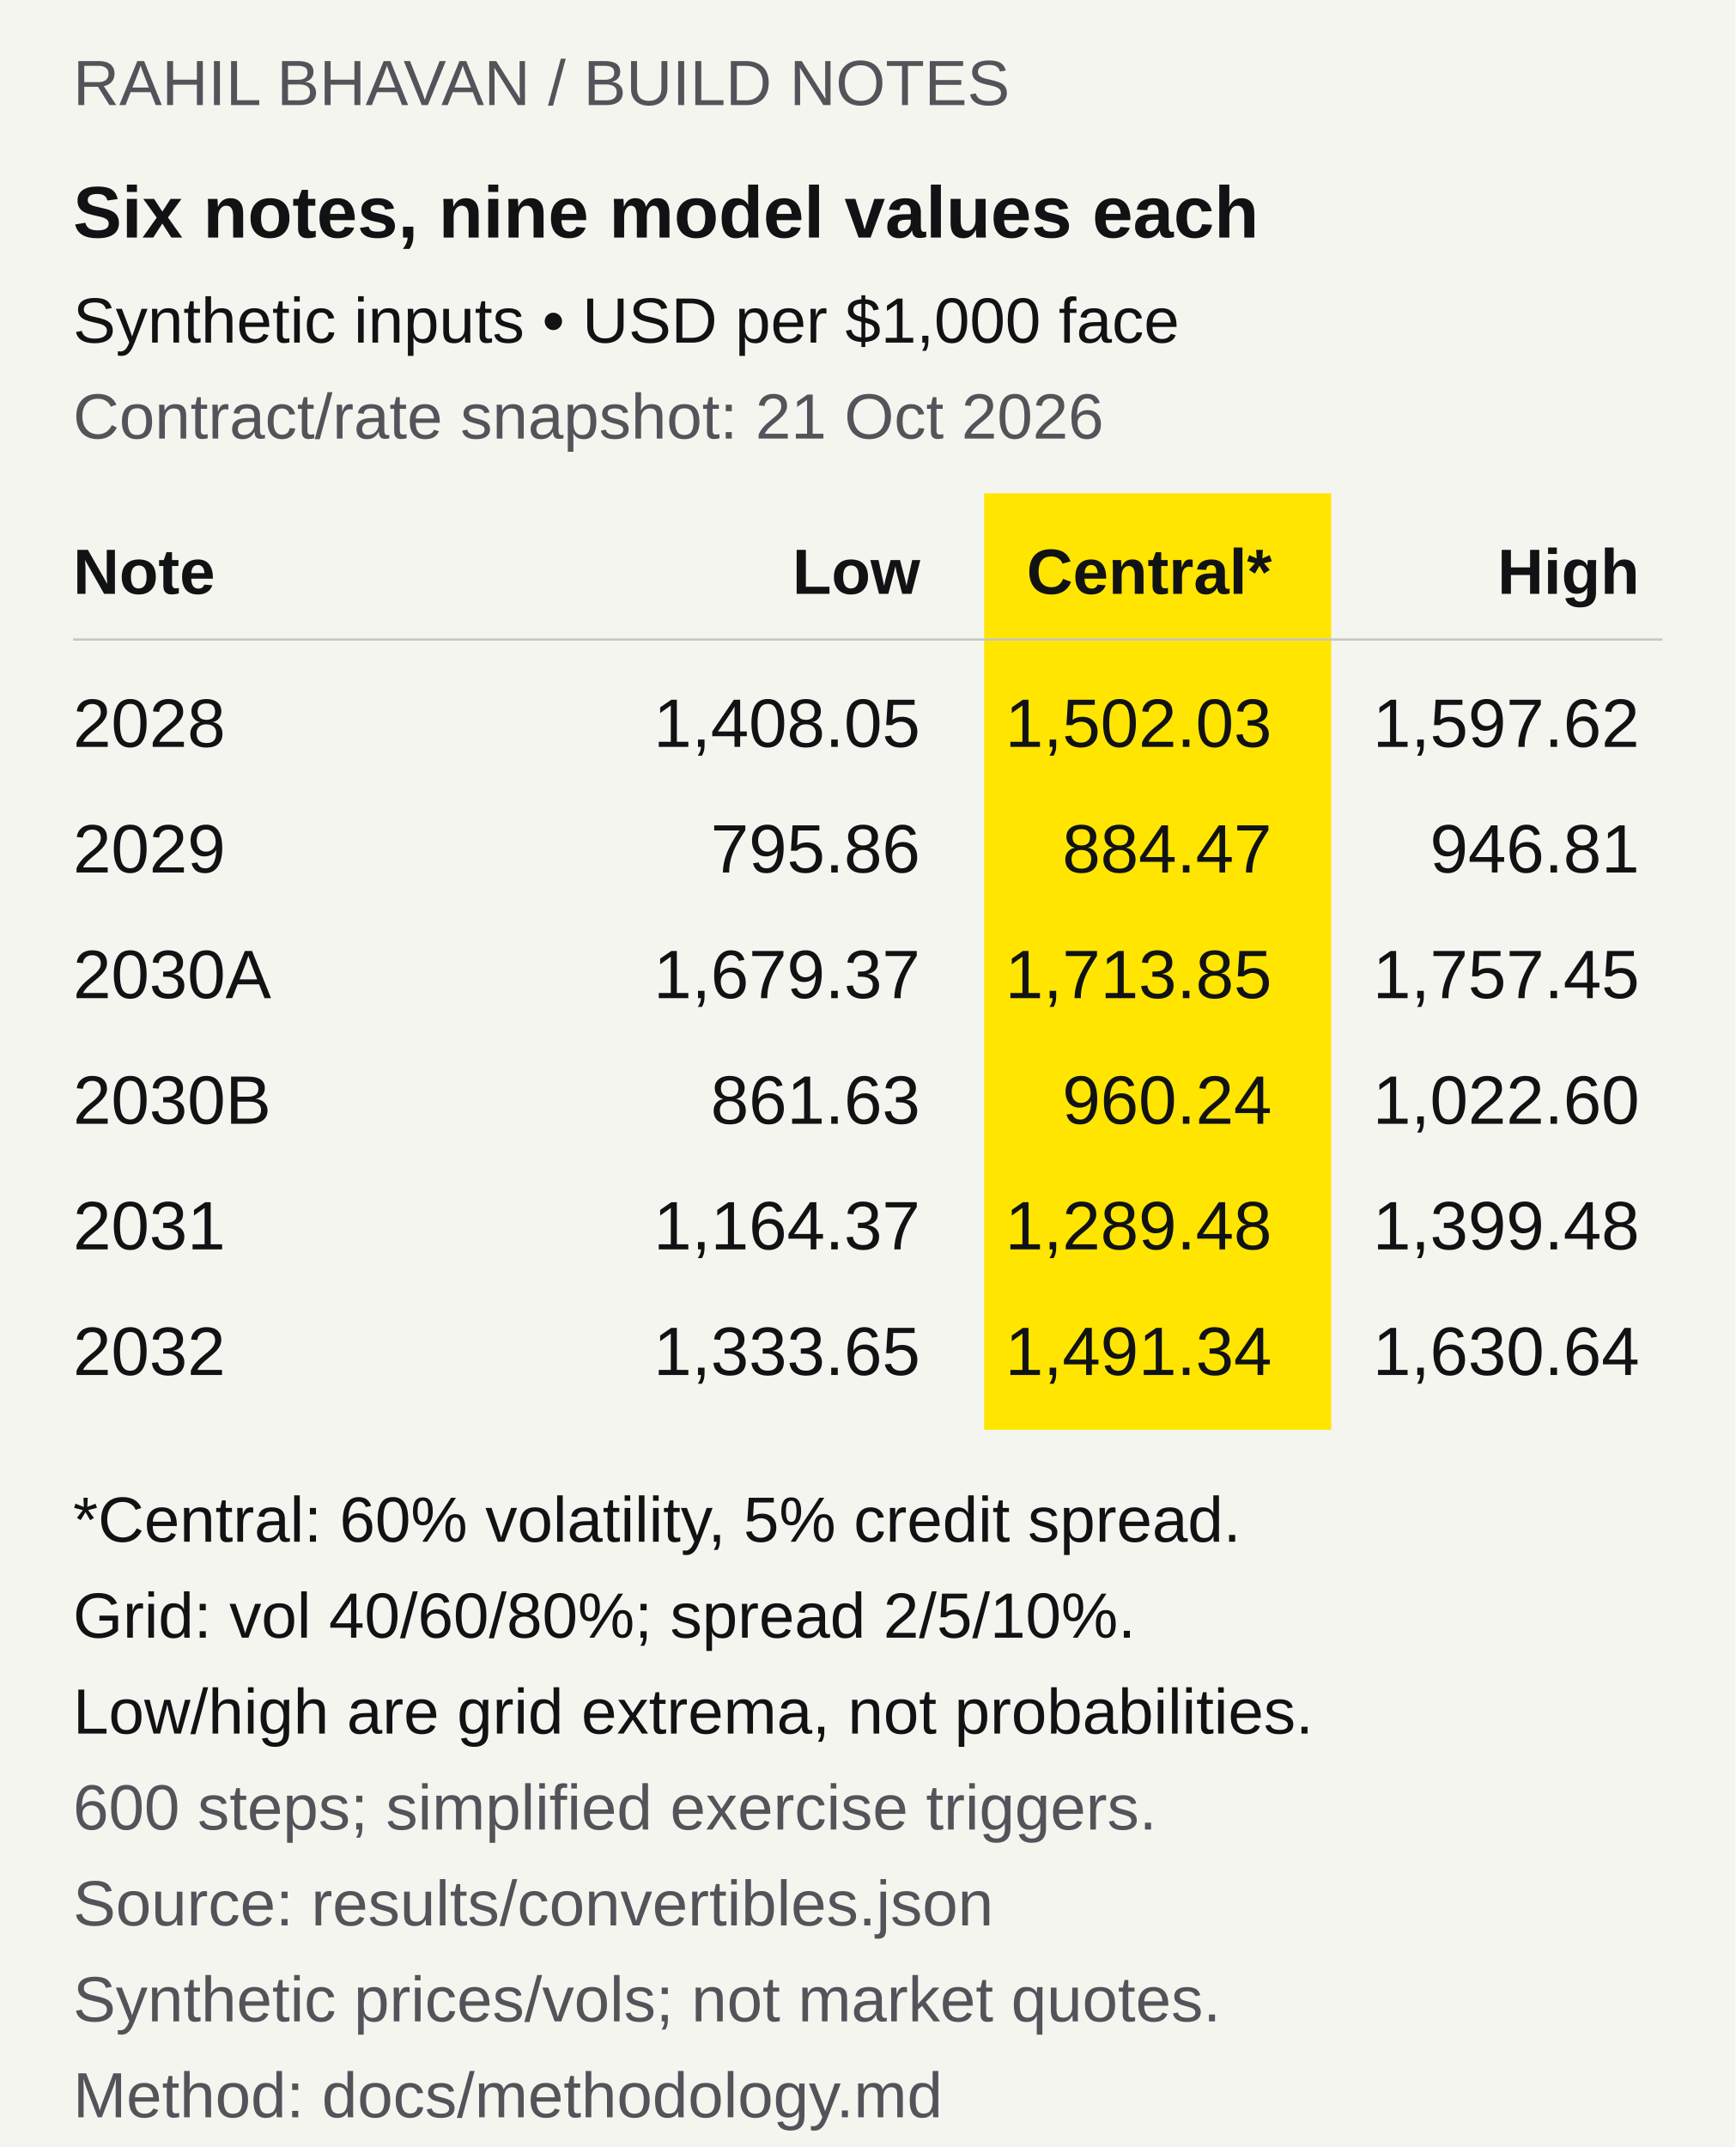
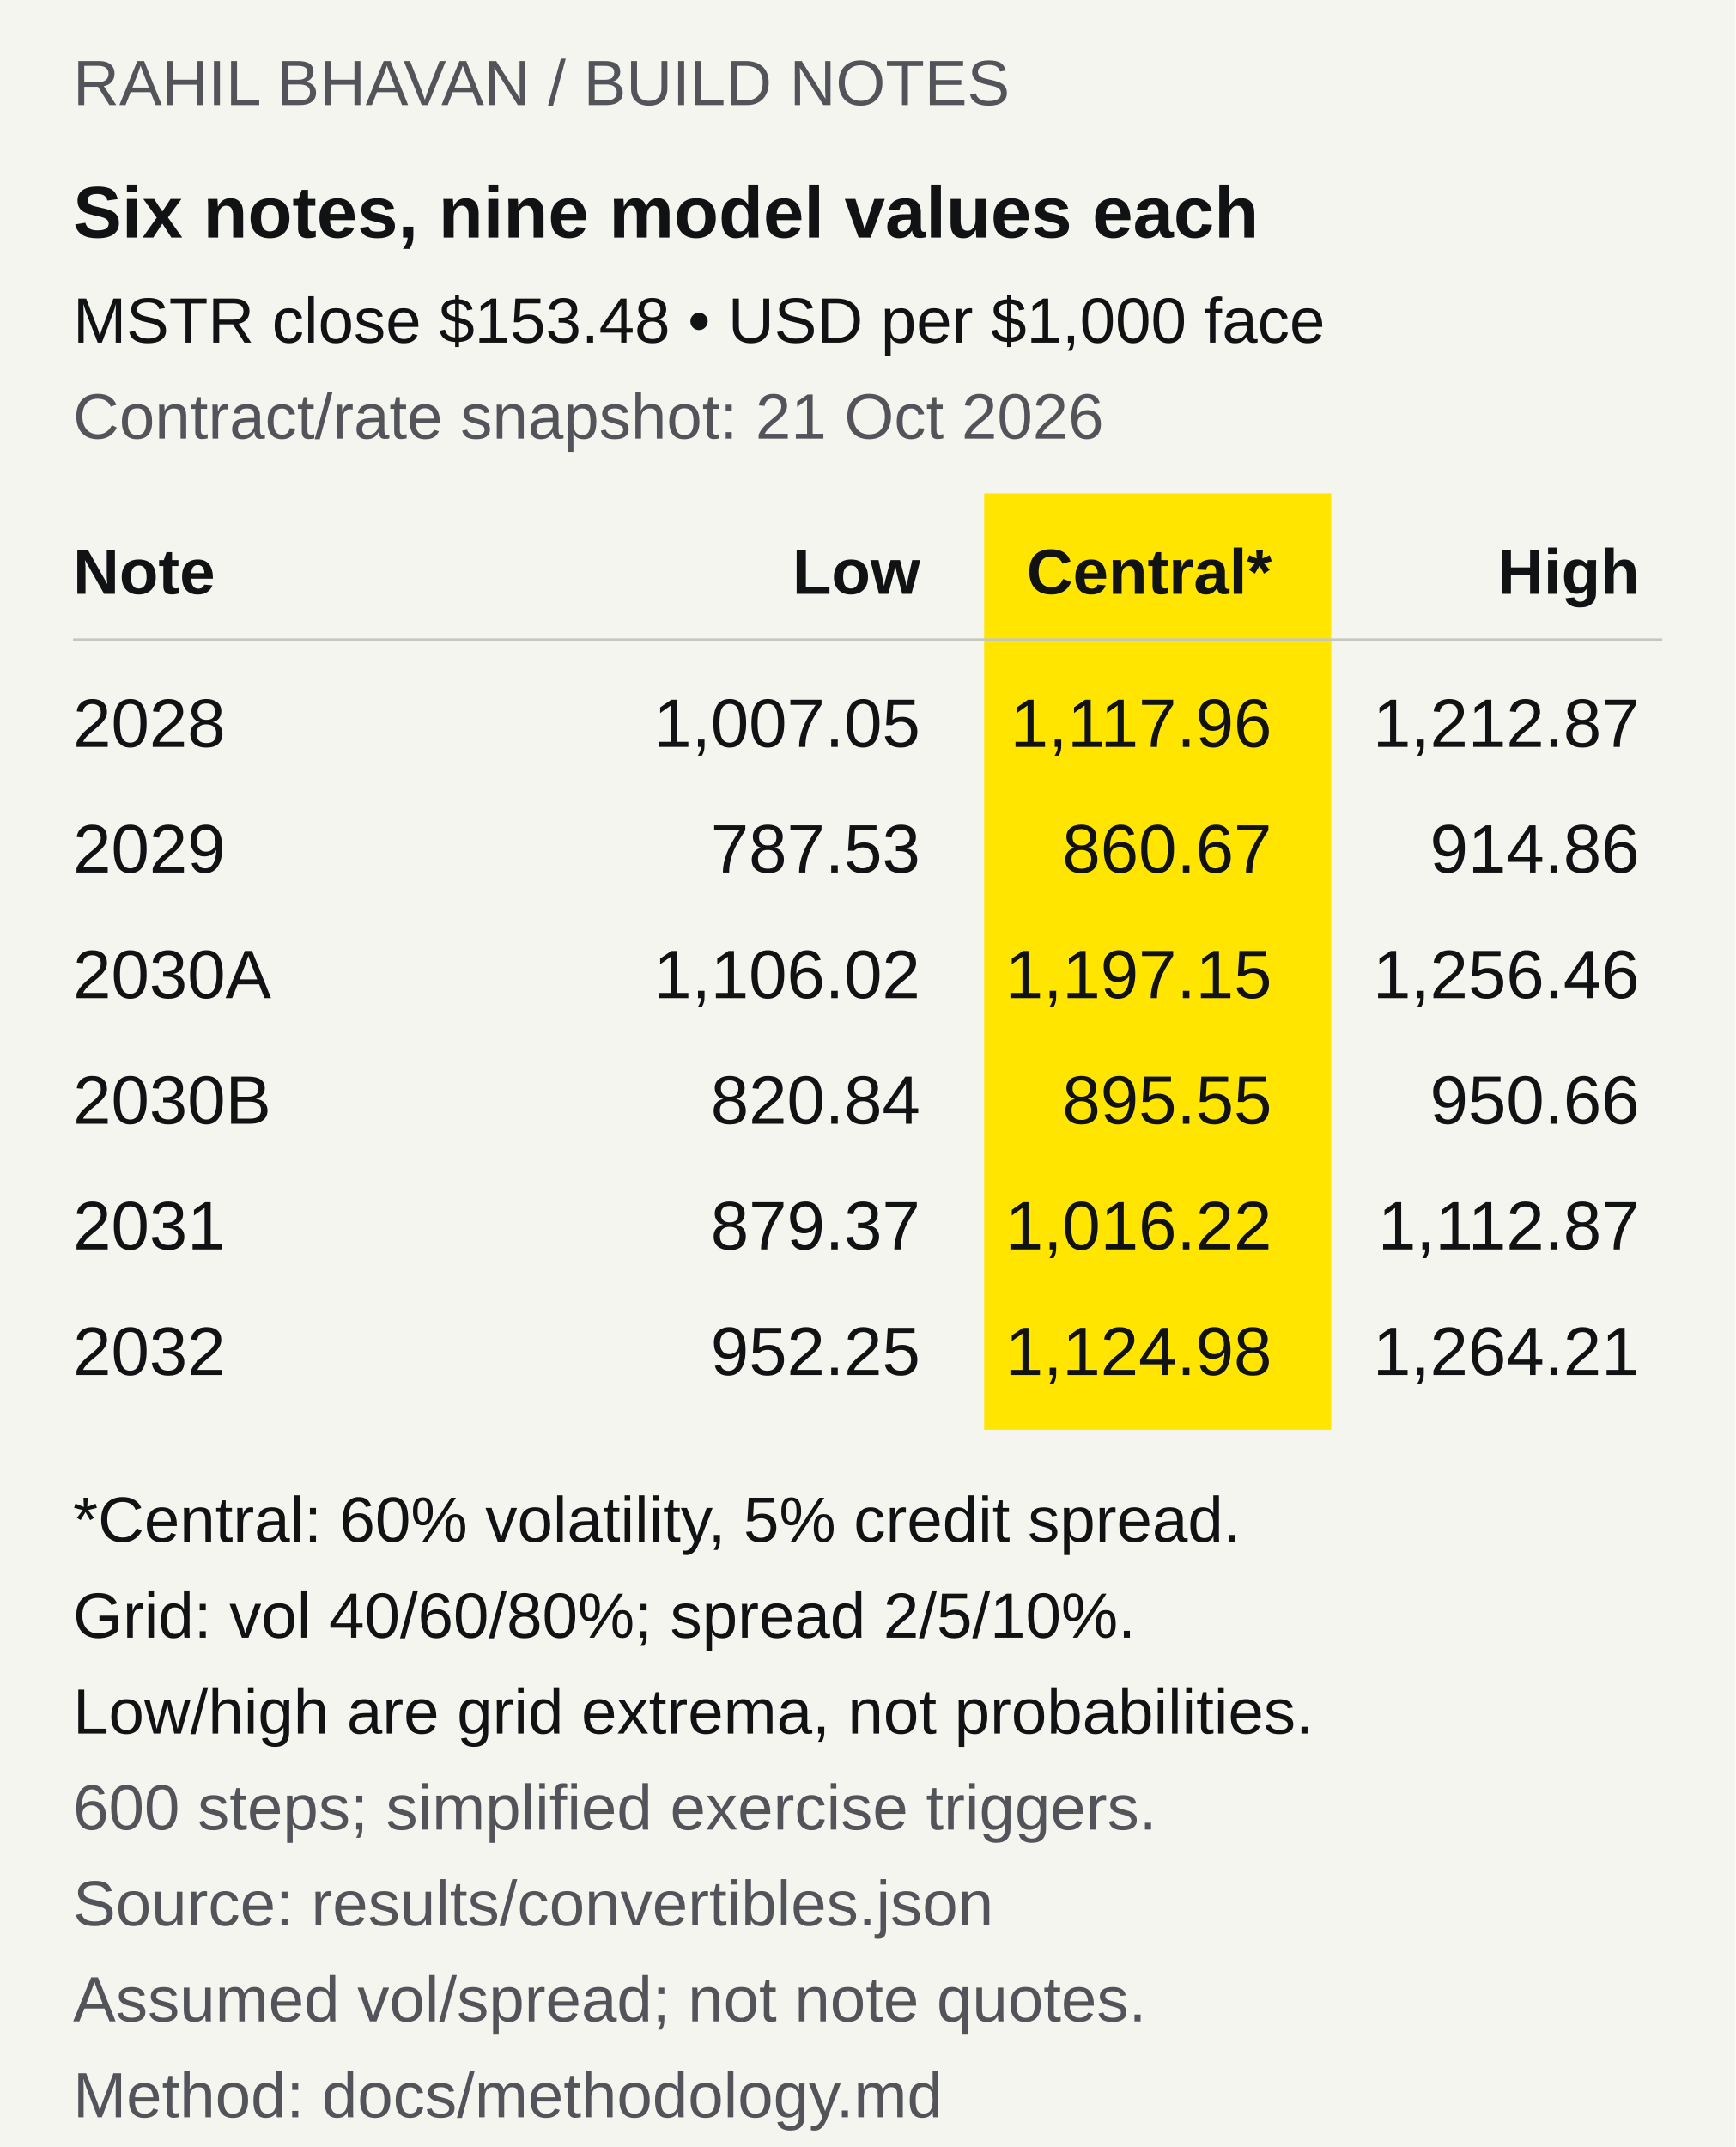
<svg xmlns="http://www.w3.org/2000/svg" viewBox="0 0 760 940" role="img" aria-labelledby="title desc">
  <rect width="760" height="940" fill="#F5F5EF" />
  <g font-family="IBM Plex Sans, Arial, sans-serif" fill="#111214">
    <text x="32" y="46" font-size="28" text-anchor="start" font-weight="400" fill="#52545A">RAHIL BHAVAN / BUILD NOTES</text>
    <text x="32" y="104" font-size="32" text-anchor="start" font-weight="600" fill="#111214">Six notes, nine model values each</text>
-     <text x="32" y="150" font-size="28" text-anchor="start" font-weight="400" fill="#111214">Synthetic inputs • USD per $1,000 face</text>
+     <text x="32" y="150" font-size="28" text-anchor="start" font-weight="400" fill="#111214">MSTR close $153.48 • USD per $1,000 face</text>
    <text x="32" y="192" font-size="28" text-anchor="start" font-weight="400" fill="#52545A">Contract/rate snapshot: 21 Oct 2026</text>
    <rect x="431" y="216" width="152" height="410" fill="#FFE500" />
    <text x="32" y="260" font-size="28" text-anchor="start" font-weight="600" fill="#111214">Note</text>
    <text x="403" y="260" font-size="28" text-anchor="end" font-weight="600" fill="#111214">Low</text>
    <text x="557" y="260" font-size="28" text-anchor="end" font-weight="600" fill="#111214">Central*</text>
    <text x="718" y="260" font-size="28" text-anchor="end" font-weight="600" fill="#111214">High</text>
    <path d="M32 280H728" stroke="#C6C7BF" />
    <text x="32" y="327" font-size="30" text-anchor="start" font-weight="400" fill="#111214">2028</text>
-     <text x="403" y="327" font-size="30" text-anchor="end" font-weight="400" fill="#111214">1,408.05</text>
-     <text x="557" y="327" font-size="30" text-anchor="end" font-weight="400" fill="#111214">1,502.03</text>
-     <text x="718" y="327" font-size="30" text-anchor="end" font-weight="400" fill="#111214">1,597.62</text>
+     <text x="403" y="327" font-size="30" text-anchor="end" font-weight="400" fill="#111214">1,007.05</text>
+     <text x="557" y="327" font-size="30" text-anchor="end" font-weight="400" fill="#111214">1,117.96</text>
+     <text x="718" y="327" font-size="30" text-anchor="end" font-weight="400" fill="#111214">1,212.87</text>
    <text x="32" y="382" font-size="30" text-anchor="start" font-weight="400" fill="#111214">2029</text>
-     <text x="403" y="382" font-size="30" text-anchor="end" font-weight="400" fill="#111214">795.86</text>
-     <text x="557" y="382" font-size="30" text-anchor="end" font-weight="400" fill="#111214">884.47</text>
-     <text x="718" y="382" font-size="30" text-anchor="end" font-weight="400" fill="#111214">946.81</text>
+     <text x="403" y="382" font-size="30" text-anchor="end" font-weight="400" fill="#111214">787.53</text>
+     <text x="557" y="382" font-size="30" text-anchor="end" font-weight="400" fill="#111214">860.67</text>
+     <text x="718" y="382" font-size="30" text-anchor="end" font-weight="400" fill="#111214">914.86</text>
    <text x="32" y="437" font-size="30" text-anchor="start" font-weight="400" fill="#111214">2030A</text>
-     <text x="403" y="437" font-size="30" text-anchor="end" font-weight="400" fill="#111214">1,679.37</text>
-     <text x="557" y="437" font-size="30" text-anchor="end" font-weight="400" fill="#111214">1,713.85</text>
-     <text x="718" y="437" font-size="30" text-anchor="end" font-weight="400" fill="#111214">1,757.45</text>
+     <text x="403" y="437" font-size="30" text-anchor="end" font-weight="400" fill="#111214">1,106.02</text>
+     <text x="557" y="437" font-size="30" text-anchor="end" font-weight="400" fill="#111214">1,197.15</text>
+     <text x="718" y="437" font-size="30" text-anchor="end" font-weight="400" fill="#111214">1,256.46</text>
    <text x="32" y="492" font-size="30" text-anchor="start" font-weight="400" fill="#111214">2030B</text>
-     <text x="403" y="492" font-size="30" text-anchor="end" font-weight="400" fill="#111214">861.63</text>
-     <text x="557" y="492" font-size="30" text-anchor="end" font-weight="400" fill="#111214">960.24</text>
-     <text x="718" y="492" font-size="30" text-anchor="end" font-weight="400" fill="#111214">1,022.60</text>
+     <text x="403" y="492" font-size="30" text-anchor="end" font-weight="400" fill="#111214">820.84</text>
+     <text x="557" y="492" font-size="30" text-anchor="end" font-weight="400" fill="#111214">895.55</text>
+     <text x="718" y="492" font-size="30" text-anchor="end" font-weight="400" fill="#111214">950.66</text>
    <text x="32" y="547" font-size="30" text-anchor="start" font-weight="400" fill="#111214">2031</text>
-     <text x="403" y="547" font-size="30" text-anchor="end" font-weight="400" fill="#111214">1,164.37</text>
-     <text x="557" y="547" font-size="30" text-anchor="end" font-weight="400" fill="#111214">1,289.48</text>
-     <text x="718" y="547" font-size="30" text-anchor="end" font-weight="400" fill="#111214">1,399.48</text>
+     <text x="403" y="547" font-size="30" text-anchor="end" font-weight="400" fill="#111214">879.37</text>
+     <text x="557" y="547" font-size="30" text-anchor="end" font-weight="400" fill="#111214">1,016.22</text>
+     <text x="718" y="547" font-size="30" text-anchor="end" font-weight="400" fill="#111214">1,112.87</text>
    <text x="32" y="602" font-size="30" text-anchor="start" font-weight="400" fill="#111214">2032</text>
-     <text x="403" y="602" font-size="30" text-anchor="end" font-weight="400" fill="#111214">1,333.65</text>
-     <text x="557" y="602" font-size="30" text-anchor="end" font-weight="400" fill="#111214">1,491.34</text>
-     <text x="718" y="602" font-size="30" text-anchor="end" font-weight="400" fill="#111214">1,630.64</text>
+     <text x="403" y="602" font-size="30" text-anchor="end" font-weight="400" fill="#111214">952.25</text>
+     <text x="557" y="602" font-size="30" text-anchor="end" font-weight="400" fill="#111214">1,124.98</text>
+     <text x="718" y="602" font-size="30" text-anchor="end" font-weight="400" fill="#111214">1,264.21</text>
    <text x="32" y="675" font-size="28" text-anchor="start" font-weight="400" fill="#111214">*Central: 60% volatility, 5% credit spread.</text>
    <text x="32" y="717" font-size="28" text-anchor="start" font-weight="400" fill="#111214">Grid: vol 40/60/80%; spread 2/5/10%.</text>
    <text x="32" y="759" font-size="28" text-anchor="start" font-weight="400" fill="#111214">Low/high are grid extrema, not probabilities.</text>
    <text x="32" y="801" font-size="28" text-anchor="start" font-weight="400" fill="#52545A">600 steps; simplified exercise triggers.</text>
    <text x="32" y="843" font-size="28" text-anchor="start" font-weight="400" fill="#52545A">Source: results/convertibles.json</text>
-     <text x="32" y="885" font-size="28" text-anchor="start" font-weight="400" fill="#52545A">Synthetic prices/vols; not market quotes.</text>
+     <text x="32" y="885" font-size="28" text-anchor="start" font-weight="400" fill="#52545A">Assumed vol/spread; not note quotes.</text>
    <text x="32" y="927" font-size="28" text-anchor="start" font-weight="400" fill="#52545A">Method: docs/methodology.md</text>
  </g>
</svg>
